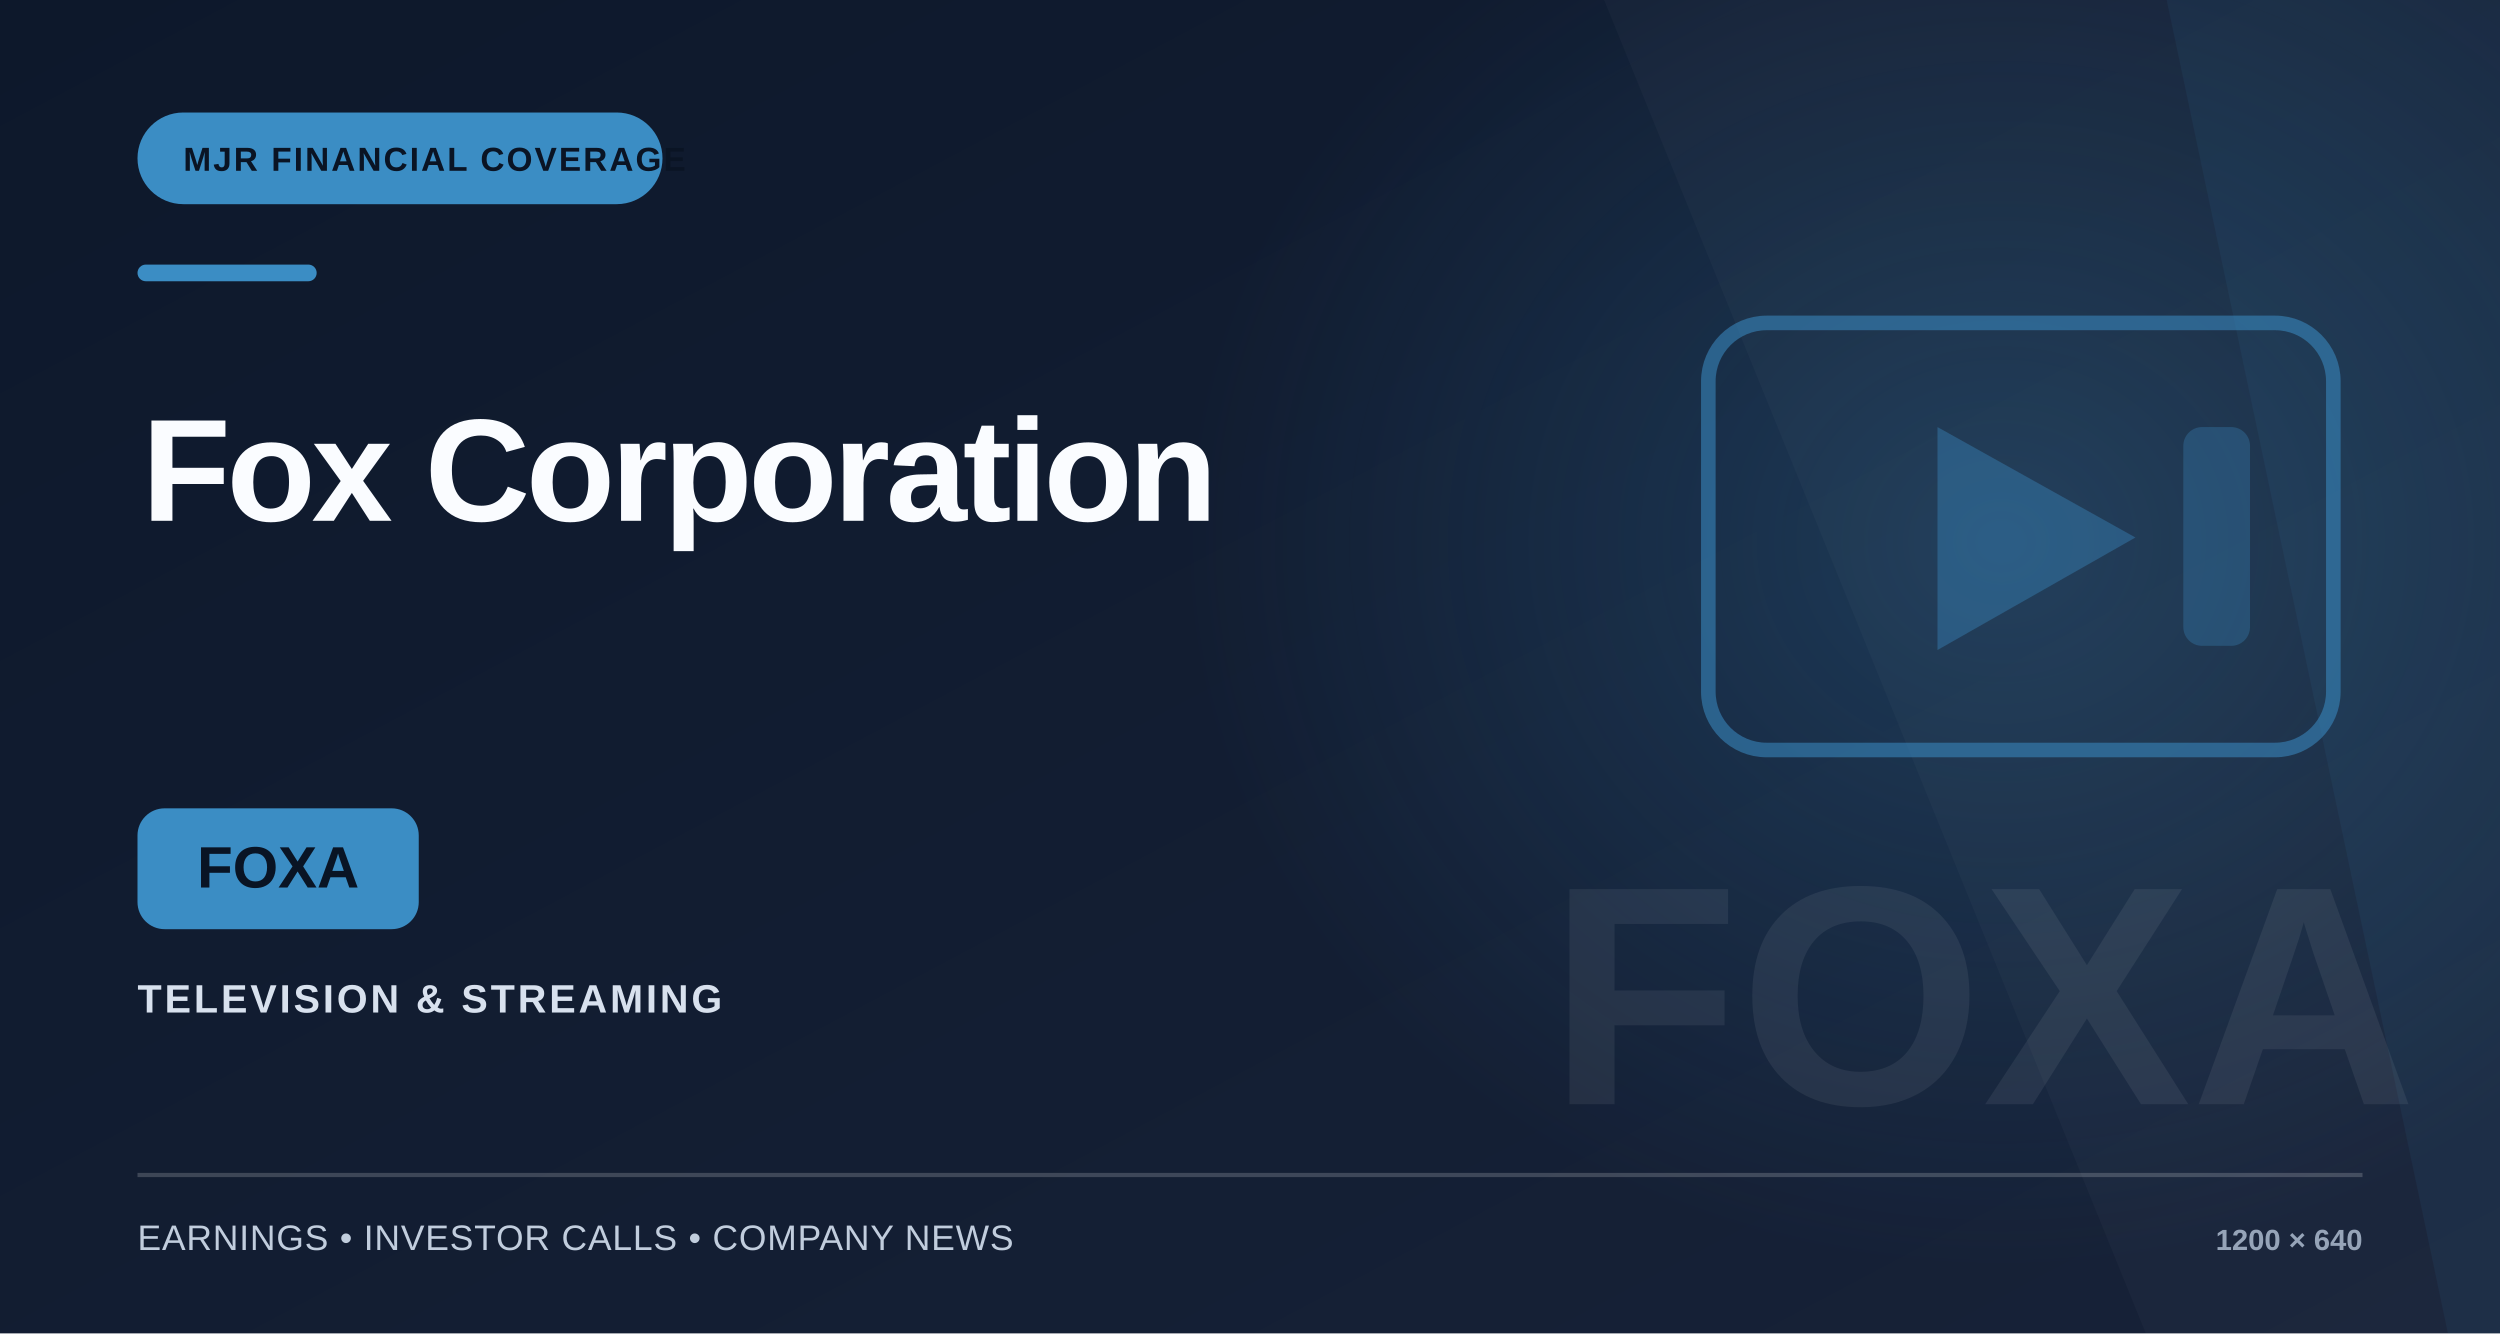
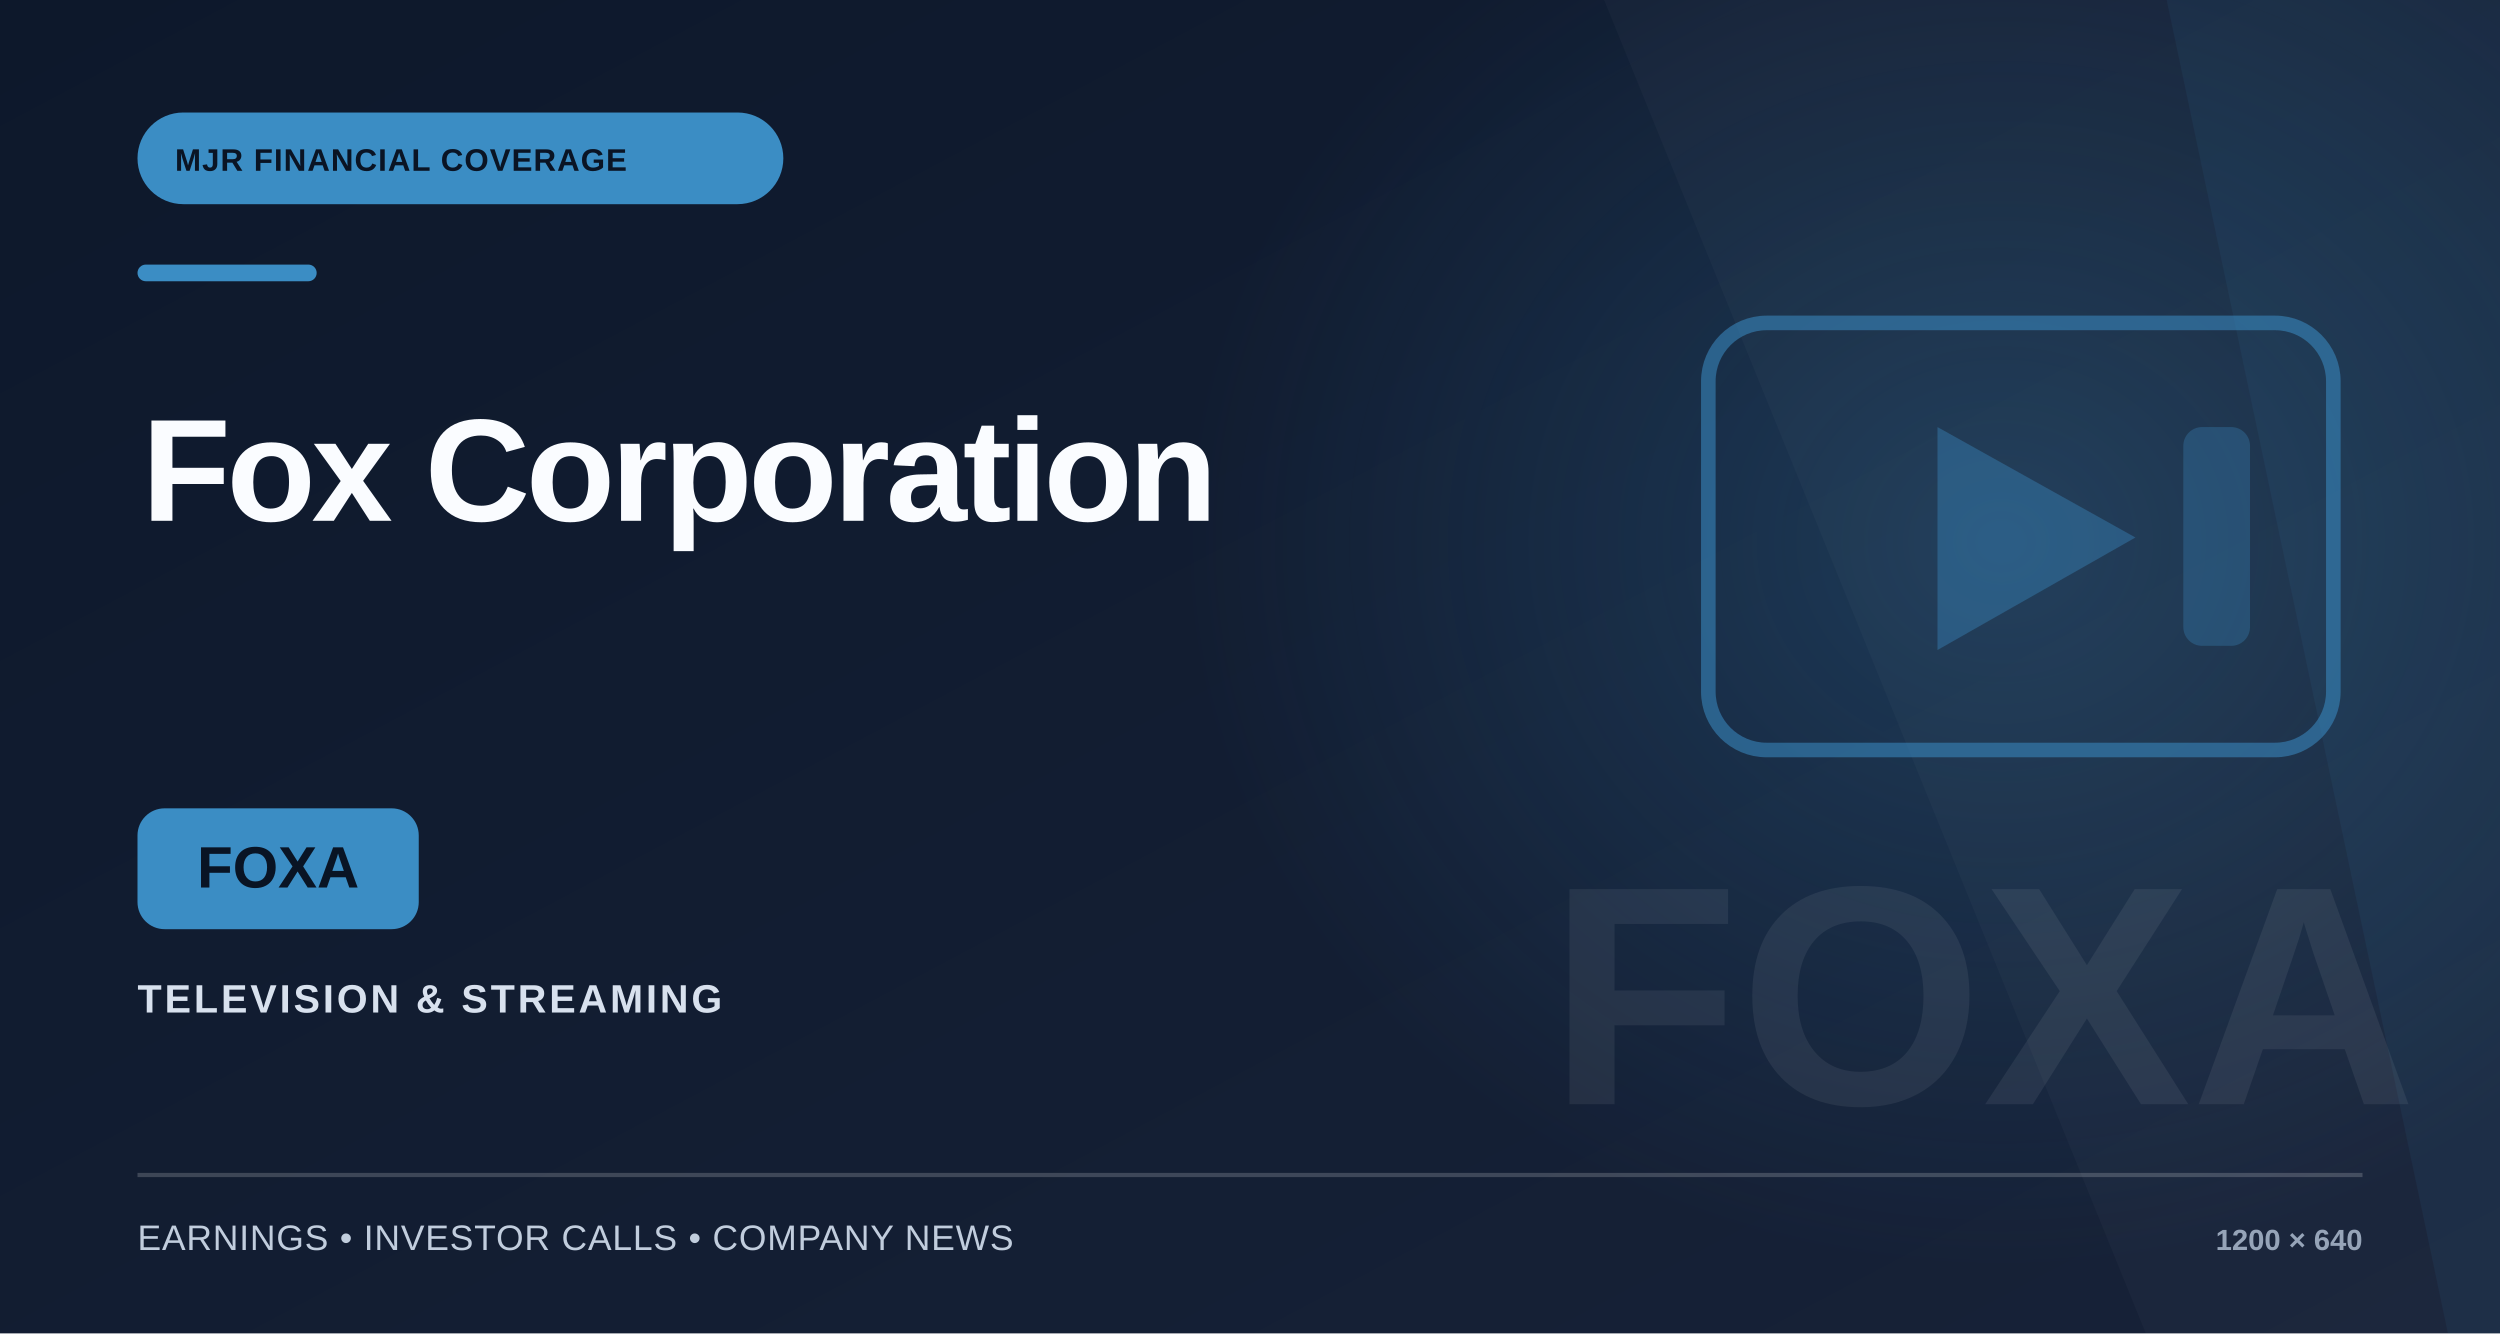
<svg xmlns="http://www.w3.org/2000/svg" width="1200" height="640" viewBox="0 0 1200 640" role="img" aria-labelledby="title desc">
  <defs>
    <linearGradient id="bg" x1="0" x2="1" y1="0" y2="1">
      <stop offset="0" stop-color="#0d182b" />
      <stop offset="1" stop-color="#172238" />
    </linearGradient>
    <radialGradient id="glow">
      <stop offset="0" stop-color="#3B8DC4" stop-opacity=".26" />
      <stop offset="1" stop-color="#3B8DC4" stop-opacity="0" />
    </radialGradient>
    <style>.title{font-family:Arial,Helvetica,sans-serif;font-weight:700;letter-spacing:-2px;fill:#fafcff}.label{font-family:Arial,Helvetica,sans-serif;font-weight:700}</style>
  </defs>
  <rect width="1200" height="640" fill="url(#bg)" />
  <ellipse cx="960" cy="260" rx="390" ry="350" fill="url(#glow)" />
  <path d="M770 0h430v640h-170z" fill="#fff" opacity=".025" />
  <path d="M1040 0h160v640h-25z" fill="#3B8DC4" opacity=".075" />
  <g stroke="#3B8DC4" stroke-width="7" fill="none" opacity=".55">
    <rect x="820" y="155" width="300" height="205" rx="28" />
    <path d="M930 205l95 53-95 54z" fill="#3B8DC4" stroke="none" opacity=".7" />
    <rect x="1048" y="205" width="32" height="105" rx="9" fill="#3B8DC4" stroke="none" opacity=".55" />
  </g>
  <text x="1160" y="530" text-anchor="end" class="label" font-size="150px" fill="#fff" opacity=".07">FOXA</text>
-   <rect x="66" y="54" width="252" height="44" rx="22" fill="#3B8DC4" />
-   <text x="88" y="82" class="label" font-size="16px" letter-spacing="1" fill="#0a1424">MJR FINANCIAL COVERAGE</text>
+   <rect x="66" y="54" width="310" height="44" rx="22" fill="#3B8DC4" />
+   <text x="84" y="82" class="label" font-size="15px" letter-spacing=".5" fill="#0a1424">MJR FINANCIAL COVERAGE</text>
  <rect x="66" y="127" width="86" height="8" rx="4" fill="#3B8DC4" />
  <text x="68" y="250" class="title" font-size="70px">Fox Corporation</text>
  <rect x="66" y="388" width="135" height="58" rx="13" fill="#3B8DC4" />
  <text x="133.5" y="426" text-anchor="middle" class="label" font-size="28px" fill="#091424">FOXA</text>
  <text x="66" y="486" class="label" font-size="19px" letter-spacing="1.4" fill="#d8e1ee">TELEVISION &amp; STREAMING</text>
  <path d="M66 564H1134" stroke="#fff" stroke-opacity=".18" stroke-width="2" />
  <text x="66" y="600" font-family="Arial,Helvetica,sans-serif" font-size="17px" letter-spacing=".4" fill="#c1cddd">EARNINGS  •  INVESTOR CALLS  •  COMPANY NEWS</text>
  <text x="1134" y="600" text-anchor="end" class="label" font-size="14px" fill="#96a4b8">1200 × 640</text>
</svg>
